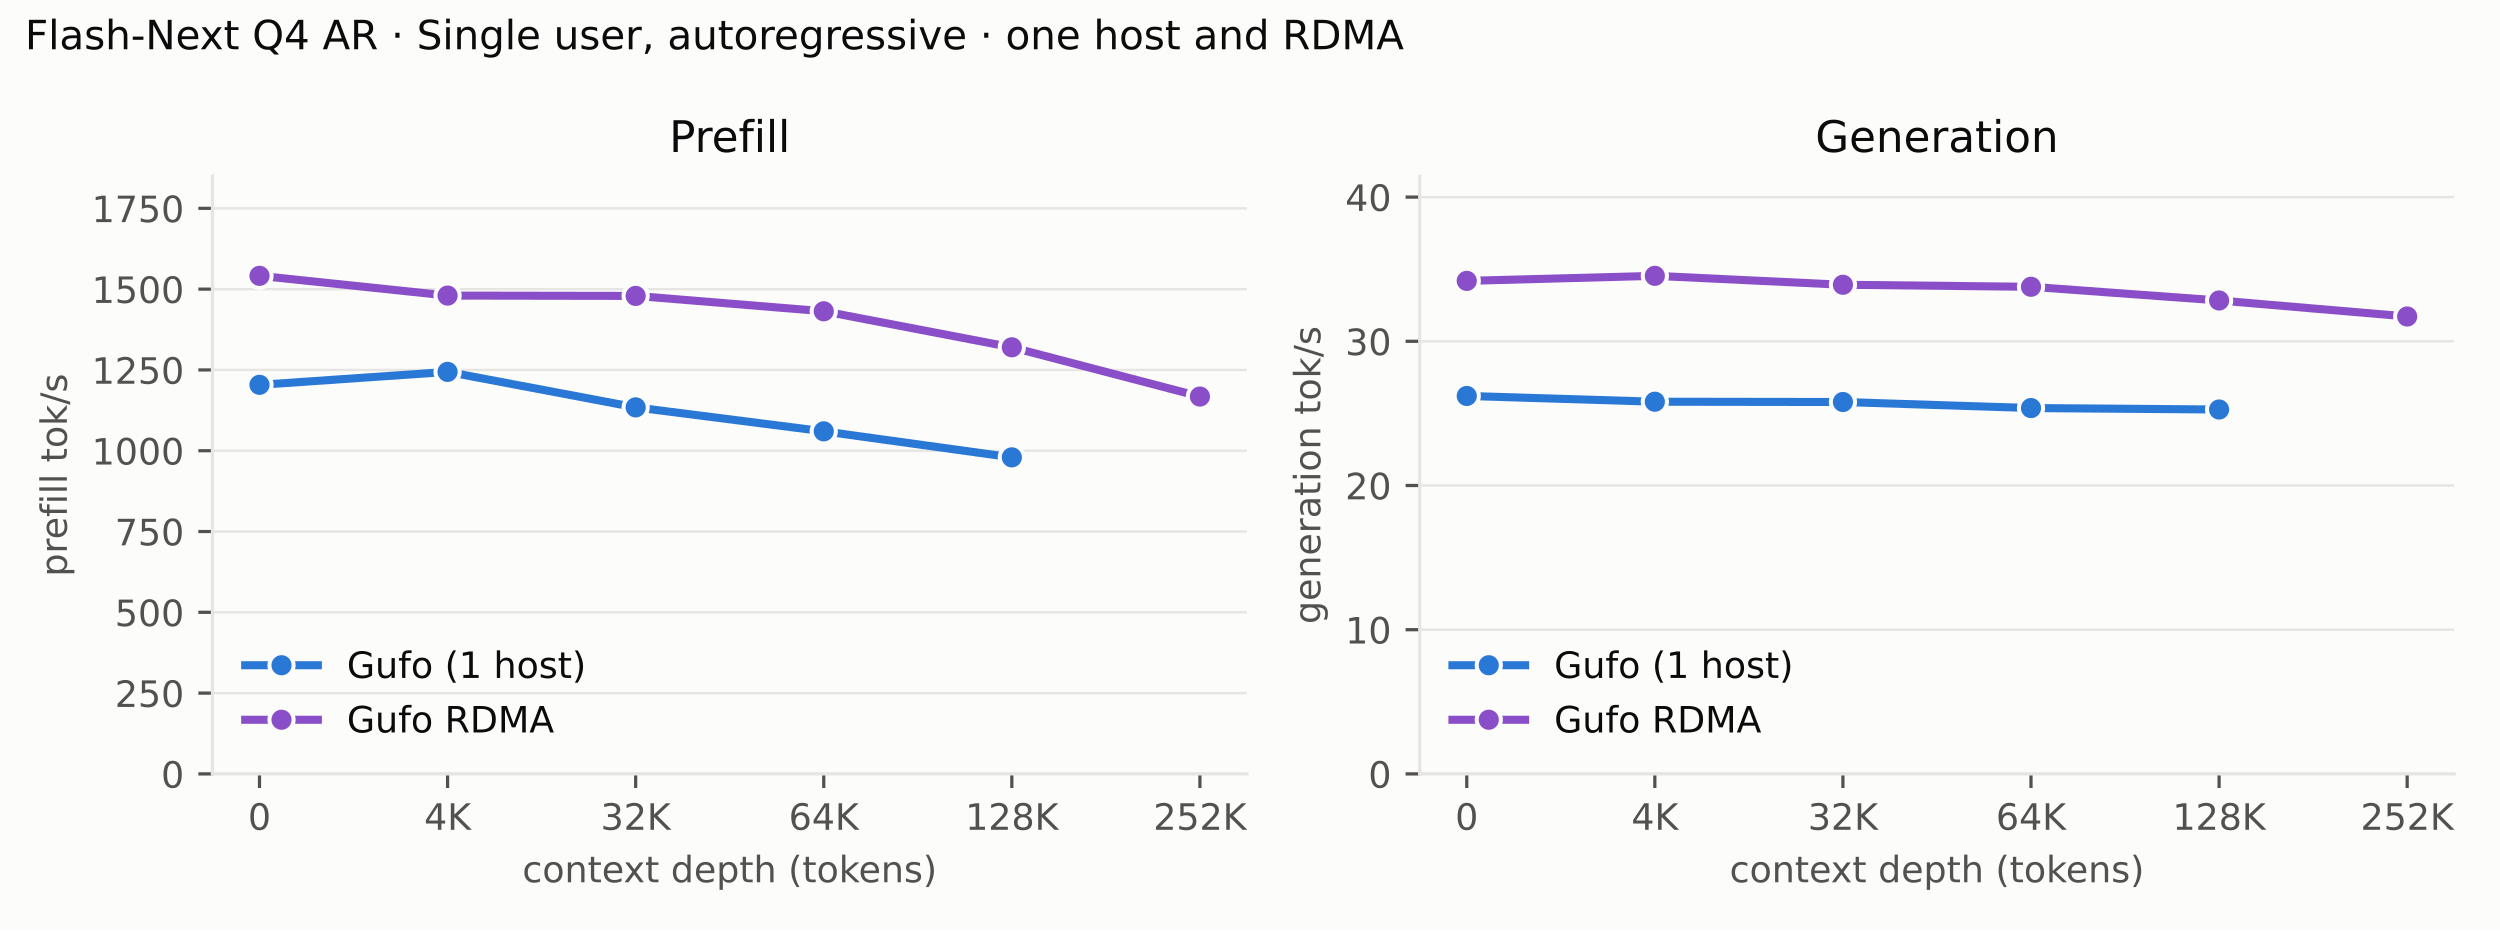
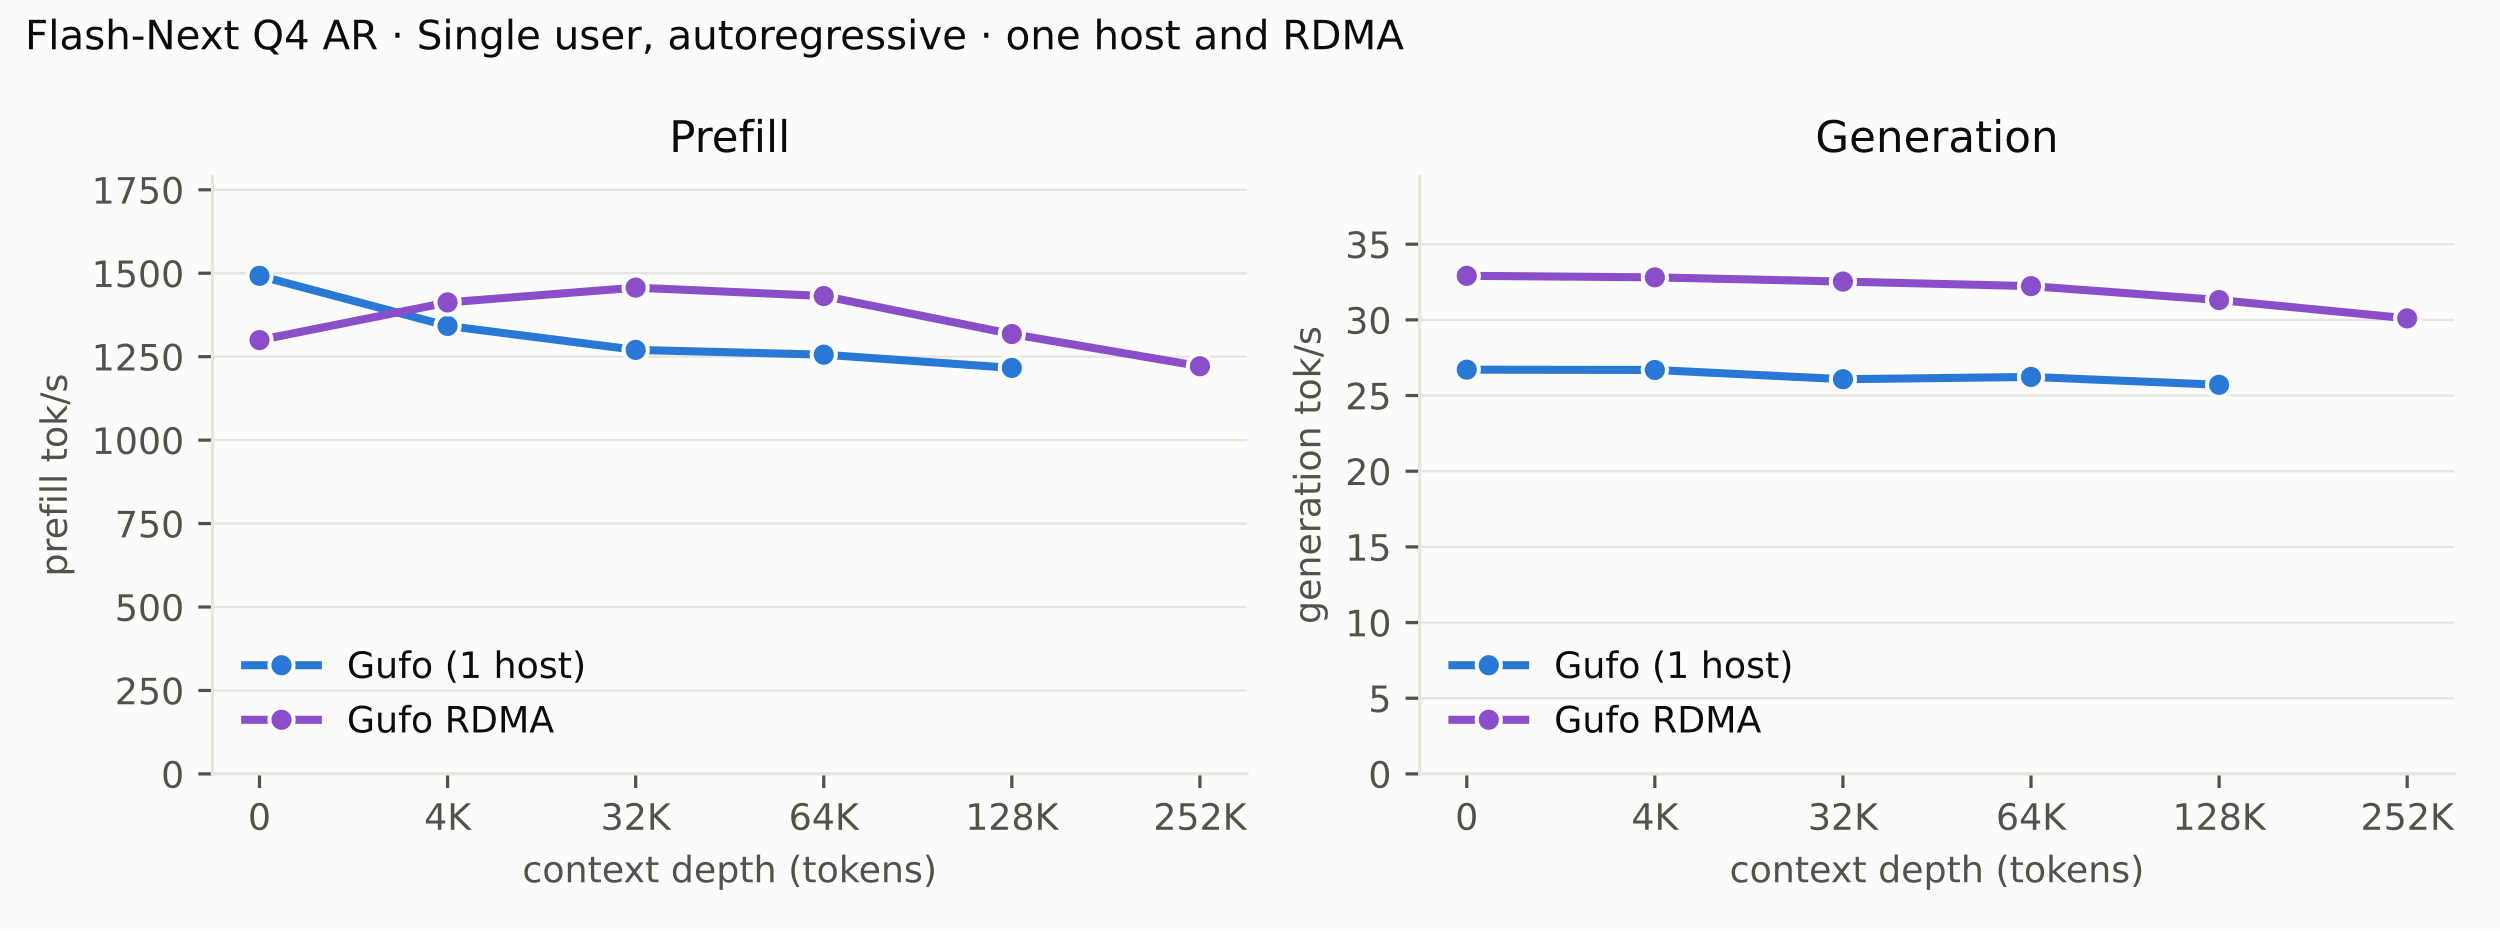
<svg xmlns="http://www.w3.org/2000/svg" xmlns:xlink="http://www.w3.org/1999/xlink" width="619.2pt" height="230.4pt" viewBox="0 0 619.2 230.4" version="1.1">
  <defs>
    <style type="text/css">*{stroke-linejoin: round; stroke-linecap: butt}</style>
  </defs>
  <g id="figure_1">
    <g id="patch_1">
      <path d="M 0 230.4 L 619.2 230.4 L 619.2 0 L 0 0 z " style="fill: #fcfcfb" />
    </g>
    <g id="axes_1">
      <g id="patch_2">
        <path d="M 52.626 191.679 L 308.841 191.679 L 308.841 43.647 L 52.626 43.647 z " style="fill: #fcfcfb" />
      </g>
      <g id="matplotlib.axis_1">
        <g id="xtick_1">
          <g id="line2d_1">
            <defs>
              <path id="m1ebf051f68" d="M 0 0 L 0 3.5 " style="stroke: #52514e; stroke-width: 0.8" />
            </defs>
            <g>
              <use xlink:href="#m1ebf051f68" x="64.272" y="191.679" style="fill: #52514e; stroke: #52514e; stroke-width: 0.8" />
            </g>
          </g>
          <g id="text_1">
            <text style="font-size: 9px; font-family: 'DejaVu Sans', 'Bitstream Vera Sans', 'Computer Modern Sans Serif', 'Lucida Grande', 'Verdana', 'Geneva', 'Lucid', 'Arial', 'Helvetica', 'Avant Garde', sans-serif; text-anchor: middle; fill: #52514e" x="64.272" y="205.517" transform="rotate(-0 64.27184 205.5172)">0</text>
          </g>
        </g>
        <g id="xtick_2">
          <g id="line2d_2">
            <g>
              <use xlink:href="#m1ebf051f68" x="110.856" y="191.679" style="fill: #52514e; stroke: #52514e; stroke-width: 0.8" />
            </g>
          </g>
          <g id="text_2">
            <text style="font-size: 9px; font-family: 'DejaVu Sans', 'Bitstream Vera Sans', 'Computer Modern Sans Serif', 'Lucida Grande', 'Verdana', 'Geneva', 'Lucid', 'Arial', 'Helvetica', 'Avant Garde', sans-serif; text-anchor: middle; fill: #52514e" x="110.856" y="205.517" transform="rotate(-0 110.8564 205.5172)">4K</text>
          </g>
        </g>
        <g id="xtick_3">
          <g id="line2d_3">
            <g>
              <use xlink:href="#m1ebf051f68" x="157.441" y="191.679" style="fill: #52514e; stroke: #52514e; stroke-width: 0.8" />
            </g>
          </g>
          <g id="text_3">
            <text style="font-size: 9px; font-family: 'DejaVu Sans', 'Bitstream Vera Sans', 'Computer Modern Sans Serif', 'Lucida Grande', 'Verdana', 'Geneva', 'Lucid', 'Arial', 'Helvetica', 'Avant Garde', sans-serif; text-anchor: middle; fill: #52514e" x="157.441" y="205.517" transform="rotate(-0 157.4409 205.5172)">32K</text>
          </g>
        </g>
        <g id="xtick_4">
          <g id="line2d_4">
            <g>
              <use xlink:href="#m1ebf051f68" x="204.025" y="191.679" style="fill: #52514e; stroke: #52514e; stroke-width: 0.8" />
            </g>
          </g>
          <g id="text_4">
            <text style="font-size: 9px; font-family: 'DejaVu Sans', 'Bitstream Vera Sans', 'Computer Modern Sans Serif', 'Lucida Grande', 'Verdana', 'Geneva', 'Lucid', 'Arial', 'Helvetica', 'Avant Garde', sans-serif; text-anchor: middle; fill: #52514e" x="204.025" y="205.517" transform="rotate(-0 204.0255 205.5172)">64K</text>
          </g>
        </g>
        <g id="xtick_5">
          <g id="line2d_5">
            <g>
              <use xlink:href="#m1ebf051f68" x="250.61" y="191.679" style="fill: #52514e; stroke: #52514e; stroke-width: 0.8" />
            </g>
          </g>
          <g id="text_5">
            <text style="font-size: 9px; font-family: 'DejaVu Sans', 'Bitstream Vera Sans', 'Computer Modern Sans Serif', 'Lucida Grande', 'Verdana', 'Geneva', 'Lucid', 'Arial', 'Helvetica', 'Avant Garde', sans-serif; text-anchor: middle; fill: #52514e" x="250.61" y="205.517" transform="rotate(-0 250.61 205.5172)">128K</text>
          </g>
        </g>
        <g id="xtick_6">
          <g id="line2d_6">
            <g>
              <use xlink:href="#m1ebf051f68" x="297.195" y="191.679" style="fill: #52514e; stroke: #52514e; stroke-width: 0.8" />
            </g>
          </g>
          <g id="text_6">
            <text style="font-size: 9px; font-family: 'DejaVu Sans', 'Bitstream Vera Sans', 'Computer Modern Sans Serif', 'Lucida Grande', 'Verdana', 'Geneva', 'Lucid', 'Arial', 'Helvetica', 'Avant Garde', sans-serif; text-anchor: middle; fill: #52514e" x="297.195" y="205.517" transform="rotate(-0 297.1946 205.5172)">252K</text>
          </g>
        </g>
        <g id="text_7">
          <text style="font-size: 9px; font-family: 'DejaVu Sans', 'Bitstream Vera Sans', 'Computer Modern Sans Serif', 'Lucida Grande', 'Verdana', 'Geneva', 'Lucid', 'Arial', 'Helvetica', 'Avant Garde', sans-serif; text-anchor: middle; fill: #52514e" x="180.733" y="218.518" transform="rotate(-0 180.7332 218.5179)">context depth (tokens)</text>
        </g>
      </g>
      <g id="matplotlib.axis_2">
        <g id="ytick_1">
          <g id="line2d_7">
            <path d="M 52.626 191.679 L 308.841 191.679 " clip-path="url(#p3c1e353303)" style="fill: none; stroke: #e6e5e1; stroke-width: 0.6; stroke-linecap: square" />
          </g>
          <g id="line2d_8">
            <defs>
              <path id="m680e5b1e24" d="M 0 0 L -3.5 0 " style="stroke: #52514e; stroke-width: 0.8" />
            </defs>
            <g>
              <use xlink:href="#m680e5b1e24" x="52.626" y="191.679" style="fill: #52514e; stroke: #52514e; stroke-width: 0.8" />
            </g>
          </g>
          <g id="text_8">
            <text style="font-size: 9px; font-family: 'DejaVu Sans', 'Bitstream Vera Sans', 'Computer Modern Sans Serif', 'Lucida Grande', 'Verdana', 'Geneva', 'Lucid', 'Arial', 'Helvetica', 'Avant Garde', sans-serif; text-anchor: end; fill: #52514e" x="45.626" y="195.098" transform="rotate(-0 45.6257 195.0982)">0</text>
          </g>
        </g>
        <g id="ytick_2">
          <g id="line2d_9">
-             <path d="M 52.626 171.668 L 308.841 171.668 " clip-path="url(#p3c1e353303)" style="fill: none; stroke: #e6e5e1; stroke-width: 0.6; stroke-linecap: square" />
+             <path d="M 52.626 171.012 L 308.841 171.012 " clip-path="url(#p3c1e353303)" style="fill: none; stroke: #e6e5e1; stroke-width: 0.6; stroke-linecap: square" />
          </g>
          <g id="line2d_10">
            <g>
-               <use xlink:href="#m680e5b1e24" x="52.626" y="171.668" style="fill: #52514e; stroke: #52514e; stroke-width: 0.8" />
+               <use xlink:href="#m680e5b1e24" x="52.626" y="171.012" style="fill: #52514e; stroke: #52514e; stroke-width: 0.8" />
            </g>
          </g>
          <g id="text_9">
-             <text style="font-size: 9px; font-family: 'DejaVu Sans', 'Bitstream Vera Sans', 'Computer Modern Sans Serif', 'Lucida Grande', 'Verdana', 'Geneva', 'Lucid', 'Arial', 'Helvetica', 'Avant Garde', sans-serif; text-anchor: end; fill: #52514e" x="45.626" y="175.087" transform="rotate(-0 45.6257 175.0873)">250</text>
+             <text style="font-size: 9px; font-family: 'DejaVu Sans', 'Bitstream Vera Sans', 'Computer Modern Sans Serif', 'Lucida Grande', 'Verdana', 'Geneva', 'Lucid', 'Arial', 'Helvetica', 'Avant Garde', sans-serif; text-anchor: end; fill: #52514e" x="45.626" y="174.431" transform="rotate(-0 45.6257 174.431)">250</text>
          </g>
        </g>
        <g id="ytick_3">
          <g id="line2d_11">
-             <path d="M 52.626 151.657 L 308.841 151.657 " clip-path="url(#p3c1e353303)" style="fill: none; stroke: #e6e5e1; stroke-width: 0.6; stroke-linecap: square" />
+             <path d="M 52.626 150.345 L 308.841 150.345 " clip-path="url(#p3c1e353303)" style="fill: none; stroke: #e6e5e1; stroke-width: 0.6; stroke-linecap: square" />
          </g>
          <g id="line2d_12">
            <g>
-               <use xlink:href="#m680e5b1e24" x="52.626" y="151.657" style="fill: #52514e; stroke: #52514e; stroke-width: 0.8" />
+               <use xlink:href="#m680e5b1e24" x="52.626" y="150.345" style="fill: #52514e; stroke: #52514e; stroke-width: 0.8" />
            </g>
          </g>
          <g id="text_10">
-             <text style="font-size: 9px; font-family: 'DejaVu Sans', 'Bitstream Vera Sans', 'Computer Modern Sans Serif', 'Lucida Grande', 'Verdana', 'Geneva', 'Lucid', 'Arial', 'Helvetica', 'Avant Garde', sans-serif; text-anchor: end; fill: #52514e" x="45.626" y="155.076" transform="rotate(-0 45.6257 155.0764)">500</text>
+             <text style="font-size: 9px; font-family: 'DejaVu Sans', 'Bitstream Vera Sans', 'Computer Modern Sans Serif', 'Lucida Grande', 'Verdana', 'Geneva', 'Lucid', 'Arial', 'Helvetica', 'Avant Garde', sans-serif; text-anchor: end; fill: #52514e" x="45.626" y="153.764" transform="rotate(-0 45.6257 153.7638)">500</text>
          </g>
        </g>
        <g id="ytick_4">
          <g id="line2d_13">
-             <path d="M 52.626 131.647 L 308.841 131.647 " clip-path="url(#p3c1e353303)" style="fill: none; stroke: #e6e5e1; stroke-width: 0.6; stroke-linecap: square" />
+             <path d="M 52.626 129.678 L 308.841 129.678 " clip-path="url(#p3c1e353303)" style="fill: none; stroke: #e6e5e1; stroke-width: 0.6; stroke-linecap: square" />
          </g>
          <g id="line2d_14">
            <g>
-               <use xlink:href="#m680e5b1e24" x="52.626" y="131.647" style="fill: #52514e; stroke: #52514e; stroke-width: 0.8" />
+               <use xlink:href="#m680e5b1e24" x="52.626" y="129.678" style="fill: #52514e; stroke: #52514e; stroke-width: 0.8" />
            </g>
          </g>
          <g id="text_11">
-             <text style="font-size: 9px; font-family: 'DejaVu Sans', 'Bitstream Vera Sans', 'Computer Modern Sans Serif', 'Lucida Grande', 'Verdana', 'Geneva', 'Lucid', 'Arial', 'Helvetica', 'Avant Garde', sans-serif; text-anchor: end; fill: #52514e" x="45.626" y="135.065" transform="rotate(-0 45.6257 135.0655)">750</text>
+             <text style="font-size: 9px; font-family: 'DejaVu Sans', 'Bitstream Vera Sans', 'Computer Modern Sans Serif', 'Lucida Grande', 'Verdana', 'Geneva', 'Lucid', 'Arial', 'Helvetica', 'Avant Garde', sans-serif; text-anchor: end; fill: #52514e" x="45.626" y="133.097" transform="rotate(-0 45.6257 133.0966)">750</text>
          </g>
        </g>
        <g id="ytick_5">
          <g id="line2d_15">
-             <path d="M 52.626 111.636 L 308.841 111.636 " clip-path="url(#p3c1e353303)" style="fill: none; stroke: #e6e5e1; stroke-width: 0.6; stroke-linecap: square" />
+             <path d="M 52.626 109.01 L 308.841 109.01 " clip-path="url(#p3c1e353303)" style="fill: none; stroke: #e6e5e1; stroke-width: 0.6; stroke-linecap: square" />
          </g>
          <g id="line2d_16">
            <g>
-               <use xlink:href="#m680e5b1e24" x="52.626" y="111.636" style="fill: #52514e; stroke: #52514e; stroke-width: 0.8" />
+               <use xlink:href="#m680e5b1e24" x="52.626" y="109.01" style="fill: #52514e; stroke: #52514e; stroke-width: 0.8" />
            </g>
          </g>
          <g id="text_12">
-             <text style="font-size: 9px; font-family: 'DejaVu Sans', 'Bitstream Vera Sans', 'Computer Modern Sans Serif', 'Lucida Grande', 'Verdana', 'Geneva', 'Lucid', 'Arial', 'Helvetica', 'Avant Garde', sans-serif; text-anchor: end; fill: #52514e" x="45.626" y="115.055" transform="rotate(-0 45.6257 115.0545)">1000</text>
+             <text style="font-size: 9px; font-family: 'DejaVu Sans', 'Bitstream Vera Sans', 'Computer Modern Sans Serif', 'Lucida Grande', 'Verdana', 'Geneva', 'Lucid', 'Arial', 'Helvetica', 'Avant Garde', sans-serif; text-anchor: end; fill: #52514e" x="45.626" y="112.429" transform="rotate(-0 45.6257 112.4294)">1000</text>
          </g>
        </g>
        <g id="ytick_6">
          <g id="line2d_17">
-             <path d="M 52.626 91.625 L 308.841 91.625 " clip-path="url(#p3c1e353303)" style="fill: none; stroke: #e6e5e1; stroke-width: 0.6; stroke-linecap: square" />
+             <path d="M 52.626 88.343 L 308.841 88.343 " clip-path="url(#p3c1e353303)" style="fill: none; stroke: #e6e5e1; stroke-width: 0.6; stroke-linecap: square" />
          </g>
          <g id="line2d_18">
            <g>
-               <use xlink:href="#m680e5b1e24" x="52.626" y="91.625" style="fill: #52514e; stroke: #52514e; stroke-width: 0.8" />
+               <use xlink:href="#m680e5b1e24" x="52.626" y="88.343" style="fill: #52514e; stroke: #52514e; stroke-width: 0.8" />
            </g>
          </g>
          <g id="text_13">
-             <text style="font-size: 9px; font-family: 'DejaVu Sans', 'Bitstream Vera Sans', 'Computer Modern Sans Serif', 'Lucida Grande', 'Verdana', 'Geneva', 'Lucid', 'Arial', 'Helvetica', 'Avant Garde', sans-serif; text-anchor: end; fill: #52514e" x="45.626" y="95.044" transform="rotate(-0 45.6257 95.0436)">1250</text>
+             <text style="font-size: 9px; font-family: 'DejaVu Sans', 'Bitstream Vera Sans', 'Computer Modern Sans Serif', 'Lucida Grande', 'Verdana', 'Geneva', 'Lucid', 'Arial', 'Helvetica', 'Avant Garde', sans-serif; text-anchor: end; fill: #52514e" x="45.626" y="91.762" transform="rotate(-0 45.6257 91.76213)">1250</text>
          </g>
        </g>
        <g id="ytick_7">
          <g id="line2d_19">
-             <path d="M 52.626 71.614 L 308.841 71.614 " clip-path="url(#p3c1e353303)" style="fill: none; stroke: #e6e5e1; stroke-width: 0.6; stroke-linecap: square" />
+             <path d="M 52.626 67.676 L 308.841 67.676 " clip-path="url(#p3c1e353303)" style="fill: none; stroke: #e6e5e1; stroke-width: 0.6; stroke-linecap: square" />
          </g>
          <g id="line2d_20">
            <g>
-               <use xlink:href="#m680e5b1e24" x="52.626" y="71.614" style="fill: #52514e; stroke: #52514e; stroke-width: 0.8" />
+               <use xlink:href="#m680e5b1e24" x="52.626" y="67.676" style="fill: #52514e; stroke: #52514e; stroke-width: 0.8" />
            </g>
          </g>
          <g id="text_14">
-             <text style="font-size: 9px; font-family: 'DejaVu Sans', 'Bitstream Vera Sans', 'Computer Modern Sans Serif', 'Lucida Grande', 'Verdana', 'Geneva', 'Lucid', 'Arial', 'Helvetica', 'Avant Garde', sans-serif; text-anchor: end; fill: #52514e" x="45.626" y="75.033" transform="rotate(-0 45.6257 75.03267)">1500</text>
+             <text style="font-size: 9px; font-family: 'DejaVu Sans', 'Bitstream Vera Sans', 'Computer Modern Sans Serif', 'Lucida Grande', 'Verdana', 'Geneva', 'Lucid', 'Arial', 'Helvetica', 'Avant Garde', sans-serif; text-anchor: end; fill: #52514e" x="45.626" y="71.095" transform="rotate(-0 45.6257 71.09491)">1500</text>
          </g>
        </g>
        <g id="ytick_8">
          <g id="line2d_21">
-             <path d="M 52.626 51.603 L 308.841 51.603 " clip-path="url(#p3c1e353303)" style="fill: none; stroke: #e6e5e1; stroke-width: 0.6; stroke-linecap: square" />
+             <path d="M 52.626 47.009 L 308.841 47.009 " clip-path="url(#p3c1e353303)" style="fill: none; stroke: #e6e5e1; stroke-width: 0.6; stroke-linecap: square" />
          </g>
          <g id="line2d_22">
            <g>
-               <use xlink:href="#m680e5b1e24" x="52.626" y="51.603" style="fill: #52514e; stroke: #52514e; stroke-width: 0.8" />
+               <use xlink:href="#m680e5b1e24" x="52.626" y="47.009" style="fill: #52514e; stroke: #52514e; stroke-width: 0.8" />
            </g>
          </g>
          <g id="text_15">
-             <text style="font-size: 9px; font-family: 'DejaVu Sans', 'Bitstream Vera Sans', 'Computer Modern Sans Serif', 'Lucida Grande', 'Verdana', 'Geneva', 'Lucid', 'Arial', 'Helvetica', 'Avant Garde', sans-serif; text-anchor: end; fill: #52514e" x="45.626" y="55.022" transform="rotate(-0 45.6257 55.02174)">1750</text>
+             <text style="font-size: 9px; font-family: 'DejaVu Sans', 'Bitstream Vera Sans', 'Computer Modern Sans Serif', 'Lucida Grande', 'Verdana', 'Geneva', 'Lucid', 'Arial', 'Helvetica', 'Avant Garde', sans-serif; text-anchor: end; fill: #52514e" x="45.626" y="50.428" transform="rotate(-0 45.6257 50.42769)">1750</text>
          </g>
        </g>
        <g id="text_16">
          <text style="font-size: 9px; font-family: 'DejaVu Sans', 'Bitstream Vera Sans', 'Computer Modern Sans Serif', 'Lucida Grande', 'Verdana', 'Geneva', 'Lucid', 'Arial', 'Helvetica', 'Avant Garde', sans-serif; text-anchor: middle; fill: #52514e" x="16.559" y="117.663" transform="rotate(-90 16.55859 117.6632)">prefill tok/s</text>
        </g>
      </g>
      <g id="line2d_23">
-         <path d="M 64.272 95.311 L 110.856 92.108 L 157.441 100.899 L 204.025 106.833 L 250.61 113.279 " clip-path="url(#p3c1e353303)" style="fill: none; stroke: #2a78d6; stroke-width: 2; stroke-linecap: square" />
+         <path d="M 64.272 68.319 L 110.856 80.73 L 157.441 86.666 L 204.025 87.85 L 250.61 91.128 " clip-path="url(#p3c1e353303)" style="fill: none; stroke: #2a78d6; stroke-width: 2; stroke-linecap: square" />
        <defs>
          <path id="m91930ba968" d="M 0 3 C 0.796 3 1.559 2.684 2.121 2.121 C 2.684 1.559 3 0.796 3 0 C 3 -0.796 2.684 -1.559 2.121 -2.121 C 1.559 -2.684 0.796 -3 0 -3 C -0.796 -3 -1.559 -2.684 -2.121 -2.121 C -2.684 -1.559 -3 -0.796 -3 0 C -3 0.796 -2.684 1.559 -2.121 2.121 C -1.559 2.684 -0.796 3 0 3 z " style="stroke: #fcfcfb" />
        </defs>
        <g clip-path="url(#p3c1e353303)">
-           <use xlink:href="#m91930ba968" x="64.272" y="95.311" style="fill: #2a78d6; stroke: #fcfcfb" />
-           <use xlink:href="#m91930ba968" x="110.856" y="92.108" style="fill: #2a78d6; stroke: #fcfcfb" />
-           <use xlink:href="#m91930ba968" x="157.441" y="100.899" style="fill: #2a78d6; stroke: #fcfcfb" />
-           <use xlink:href="#m91930ba968" x="204.025" y="106.833" style="fill: #2a78d6; stroke: #fcfcfb" />
-           <use xlink:href="#m91930ba968" x="250.61" y="113.279" style="fill: #2a78d6; stroke: #fcfcfb" />
+           <use xlink:href="#m91930ba968" x="64.272" y="68.319" style="fill: #2a78d6; stroke: #fcfcfb" />
+           <use xlink:href="#m91930ba968" x="110.856" y="80.73" style="fill: #2a78d6; stroke: #fcfcfb" />
+           <use xlink:href="#m91930ba968" x="157.441" y="86.666" style="fill: #2a78d6; stroke: #fcfcfb" />
+           <use xlink:href="#m91930ba968" x="204.025" y="87.85" style="fill: #2a78d6; stroke: #fcfcfb" />
+           <use xlink:href="#m91930ba968" x="250.61" y="91.128" style="fill: #2a78d6; stroke: #fcfcfb" />
        </g>
      </g>
      <g id="line2d_24">
-         <path d="M 64.272 68.319 L 110.856 73.21 L 157.441 73.29 L 204.025 77.097 L 250.61 86.019 L 297.195 98.218 " clip-path="url(#p3c1e353303)" style="fill: none; stroke: #8a4fc8; stroke-width: 2; stroke-linecap: square" />
+         <path d="M 64.272 84.232 L 110.856 74.899 L 157.441 71.24 L 204.025 73.321 L 250.61 82.736 L 297.195 90.713 " clip-path="url(#p3c1e353303)" style="fill: none; stroke: #8a4fc8; stroke-width: 2; stroke-linecap: square" />
        <defs>
          <path id="m92508c45fb" d="M 0 3 C 0.796 3 1.559 2.684 2.121 2.121 C 2.684 1.559 3 0.796 3 0 C 3 -0.796 2.684 -1.559 2.121 -2.121 C 1.559 -2.684 0.796 -3 0 -3 C -0.796 -3 -1.559 -2.684 -2.121 -2.121 C -2.684 -1.559 -3 -0.796 -3 0 C -3 0.796 -2.684 1.559 -2.121 2.121 C -1.559 2.684 -0.796 3 0 3 z " style="stroke: #fcfcfb" />
        </defs>
        <g clip-path="url(#p3c1e353303)">
-           <use xlink:href="#m92508c45fb" x="64.272" y="68.319" style="fill: #8a4fc8; stroke: #fcfcfb" />
-           <use xlink:href="#m92508c45fb" x="110.856" y="73.21" style="fill: #8a4fc8; stroke: #fcfcfb" />
-           <use xlink:href="#m92508c45fb" x="157.441" y="73.29" style="fill: #8a4fc8; stroke: #fcfcfb" />
-           <use xlink:href="#m92508c45fb" x="204.025" y="77.097" style="fill: #8a4fc8; stroke: #fcfcfb" />
-           <use xlink:href="#m92508c45fb" x="250.61" y="86.019" style="fill: #8a4fc8; stroke: #fcfcfb" />
-           <use xlink:href="#m92508c45fb" x="297.195" y="98.218" style="fill: #8a4fc8; stroke: #fcfcfb" />
+           <use xlink:href="#m92508c45fb" x="64.272" y="84.232" style="fill: #8a4fc8; stroke: #fcfcfb" />
+           <use xlink:href="#m92508c45fb" x="110.856" y="74.899" style="fill: #8a4fc8; stroke: #fcfcfb" />
+           <use xlink:href="#m92508c45fb" x="157.441" y="71.24" style="fill: #8a4fc8; stroke: #fcfcfb" />
+           <use xlink:href="#m92508c45fb" x="204.025" y="73.321" style="fill: #8a4fc8; stroke: #fcfcfb" />
+           <use xlink:href="#m92508c45fb" x="250.61" y="82.736" style="fill: #8a4fc8; stroke: #fcfcfb" />
+           <use xlink:href="#m92508c45fb" x="297.195" y="90.713" style="fill: #8a4fc8; stroke: #fcfcfb" />
        </g>
      </g>
      <g id="patch_3">
        <path d="M 52.626 191.679 L 52.626 43.647 " style="fill: none; stroke: #e6e5e1; stroke-width: 0.8; stroke-linejoin: miter; stroke-linecap: square" />
      </g>
      <g id="patch_4">
        <path d="M 52.626 191.679 L 308.841 191.679 " style="fill: none; stroke: #e6e5e1; stroke-width: 0.8; stroke-linejoin: miter; stroke-linecap: square" />
      </g>
      <g id="text_17">
        <text style="font-size: 10.8px; font-family: 'DejaVu Sans', 'Bitstream Vera Sans', 'Computer Modern Sans Serif', 'Lucida Grande', 'Verdana', 'Geneva', 'Lucid', 'Arial', 'Helvetica', 'Avant Garde', sans-serif; text-anchor: middle; fill: #0b0b0b" x="180.733" y="37.647" transform="rotate(-0 180.7332 37.64709)">Prefill</text>
      </g>
      <g id="legend_1">
        <g id="line2d_25">
          <path d="M 60.726 164.766 L 69.726 164.766 L 78.726 164.766 " style="fill: none; stroke: #2a78d6; stroke-width: 2; stroke-linecap: square" />
          <g>
            <use xlink:href="#m91930ba968" x="69.726" y="164.766" style="fill: #2a78d6; stroke: #fcfcfb" />
          </g>
        </g>
        <g id="text_18">
          <text style="font-size: 9px; font-family: 'DejaVu Sans', 'Bitstream Vera Sans', 'Computer Modern Sans Serif', 'Lucida Grande', 'Verdana', 'Geneva', 'Lucid', 'Arial', 'Helvetica', 'Avant Garde', sans-serif; text-anchor: start; fill: #0b0b0b" x="85.926" y="167.916" transform="rotate(-0 85.9257 167.9165)">Gufo (1 host)</text>
        </g>
        <g id="line2d_26">
          <path d="M 60.726 178.267 L 69.726 178.267 L 78.726 178.267 " style="fill: none; stroke: #8a4fc8; stroke-width: 2; stroke-linecap: square" />
          <g>
            <use xlink:href="#m92508c45fb" x="69.726" y="178.267" style="fill: #8a4fc8; stroke: #fcfcfb" />
          </g>
        </g>
        <g id="text_19">
          <text style="font-size: 9px; font-family: 'DejaVu Sans', 'Bitstream Vera Sans', 'Computer Modern Sans Serif', 'Lucida Grande', 'Verdana', 'Geneva', 'Lucid', 'Arial', 'Helvetica', 'Avant Garde', sans-serif; text-anchor: start; fill: #0b0b0b" x="85.926" y="181.417" transform="rotate(-0 85.9257 181.4172)">Gufo RDMA</text>
        </g>
      </g>
    </g>
    <g id="axes_2">
      <g id="patch_5">
        <path d="M 351.639 191.679 L 607.854 191.679 L 607.854 43.647 L 351.639 43.647 z " style="fill: #fcfcfb" />
      </g>
      <g id="matplotlib.axis_3">
        <g id="xtick_7">
          <g id="line2d_27">
            <g>
              <use xlink:href="#m1ebf051f68" x="363.286" y="191.679" style="fill: #52514e; stroke: #52514e; stroke-width: 0.8" />
            </g>
          </g>
          <g id="text_20">
            <text style="font-size: 9px; font-family: 'DejaVu Sans', 'Bitstream Vera Sans', 'Computer Modern Sans Serif', 'Lucida Grande', 'Verdana', 'Geneva', 'Lucid', 'Arial', 'Helvetica', 'Avant Garde', sans-serif; text-anchor: middle; fill: #52514e" x="363.286" y="205.517" transform="rotate(-0 363.2856 205.5172)">0</text>
          </g>
        </g>
        <g id="xtick_8">
          <g id="line2d_28">
            <g>
              <use xlink:href="#m1ebf051f68" x="409.87" y="191.679" style="fill: #52514e; stroke: #52514e; stroke-width: 0.8" />
            </g>
          </g>
          <g id="text_21">
            <text style="font-size: 9px; font-family: 'DejaVu Sans', 'Bitstream Vera Sans', 'Computer Modern Sans Serif', 'Lucida Grande', 'Verdana', 'Geneva', 'Lucid', 'Arial', 'Helvetica', 'Avant Garde', sans-serif; text-anchor: middle; fill: #52514e" x="409.87" y="205.517" transform="rotate(-0 409.8701 205.5172)">4K</text>
          </g>
        </g>
        <g id="xtick_9">
          <g id="line2d_29">
            <g>
              <use xlink:href="#m1ebf051f68" x="456.455" y="191.679" style="fill: #52514e; stroke: #52514e; stroke-width: 0.8" />
            </g>
          </g>
          <g id="text_22">
            <text style="font-size: 9px; font-family: 'DejaVu Sans', 'Bitstream Vera Sans', 'Computer Modern Sans Serif', 'Lucida Grande', 'Verdana', 'Geneva', 'Lucid', 'Arial', 'Helvetica', 'Avant Garde', sans-serif; text-anchor: middle; fill: #52514e" x="456.455" y="205.517" transform="rotate(-0 456.4547 205.5172)">32K</text>
          </g>
        </g>
        <g id="xtick_10">
          <g id="line2d_30">
            <g>
              <use xlink:href="#m1ebf051f68" x="503.039" y="191.679" style="fill: #52514e; stroke: #52514e; stroke-width: 0.8" />
            </g>
          </g>
          <g id="text_23">
            <text style="font-size: 9px; font-family: 'DejaVu Sans', 'Bitstream Vera Sans', 'Computer Modern Sans Serif', 'Lucida Grande', 'Verdana', 'Geneva', 'Lucid', 'Arial', 'Helvetica', 'Avant Garde', sans-serif; text-anchor: middle; fill: #52514e" x="503.039" y="205.517" transform="rotate(-0 503.0392 205.5172)">64K</text>
          </g>
        </g>
        <g id="xtick_11">
          <g id="line2d_31">
            <g>
              <use xlink:href="#m1ebf051f68" x="549.624" y="191.679" style="fill: #52514e; stroke: #52514e; stroke-width: 0.8" />
            </g>
          </g>
          <g id="text_24">
            <text style="font-size: 9px; font-family: 'DejaVu Sans', 'Bitstream Vera Sans', 'Computer Modern Sans Serif', 'Lucida Grande', 'Verdana', 'Geneva', 'Lucid', 'Arial', 'Helvetica', 'Avant Garde', sans-serif; text-anchor: middle; fill: #52514e" x="549.624" y="205.517" transform="rotate(-0 549.6238 205.5172)">128K</text>
          </g>
        </g>
        <g id="xtick_12">
          <g id="line2d_32">
            <g>
              <use xlink:href="#m1ebf051f68" x="596.208" y="191.679" style="fill: #52514e; stroke: #52514e; stroke-width: 0.8" />
            </g>
          </g>
          <g id="text_25">
            <text style="font-size: 9px; font-family: 'DejaVu Sans', 'Bitstream Vera Sans', 'Computer Modern Sans Serif', 'Lucida Grande', 'Verdana', 'Geneva', 'Lucid', 'Arial', 'Helvetica', 'Avant Garde', sans-serif; text-anchor: middle; fill: #52514e" x="596.208" y="205.517" transform="rotate(-0 596.2083 205.5172)">252K</text>
          </g>
        </g>
        <g id="text_26">
          <text style="font-size: 9px; font-family: 'DejaVu Sans', 'Bitstream Vera Sans', 'Computer Modern Sans Serif', 'Lucida Grande', 'Verdana', 'Geneva', 'Lucid', 'Arial', 'Helvetica', 'Avant Garde', sans-serif; text-anchor: middle; fill: #52514e" x="479.747" y="218.518" transform="rotate(-0 479.747 218.5179)">context depth (tokens)</text>
        </g>
      </g>
      <g id="matplotlib.axis_4">
        <g id="ytick_9">
          <g id="line2d_33">
            <path d="M 351.639 191.679 L 607.854 191.679 " clip-path="url(#pba40e14ef2)" style="fill: none; stroke: #e6e5e1; stroke-width: 0.6; stroke-linecap: square" />
          </g>
          <g id="line2d_34">
            <g>
              <use xlink:href="#m680e5b1e24" x="351.639" y="191.679" style="fill: #52514e; stroke: #52514e; stroke-width: 0.8" />
            </g>
          </g>
          <g id="text_27">
            <text style="font-size: 9px; font-family: 'DejaVu Sans', 'Bitstream Vera Sans', 'Computer Modern Sans Serif', 'Lucida Grande', 'Verdana', 'Geneva', 'Lucid', 'Arial', 'Helvetica', 'Avant Garde', sans-serif; text-anchor: end; fill: #52514e" x="344.639" y="195.098" transform="rotate(-0 344.6395 195.0982)">0</text>
          </g>
        </g>
        <g id="ytick_10">
          <g id="line2d_35">
-             <path d="M 351.639 155.964 L 607.854 155.964 " clip-path="url(#pba40e14ef2)" style="fill: none; stroke: #e6e5e1; stroke-width: 0.6; stroke-linecap: square" />
+             <path d="M 351.639 172.937 L 607.854 172.937 " clip-path="url(#pba40e14ef2)" style="fill: none; stroke: #e6e5e1; stroke-width: 0.6; stroke-linecap: square" />
          </g>
          <g id="line2d_36">
            <g>
-               <use xlink:href="#m680e5b1e24" x="351.639" y="155.964" style="fill: #52514e; stroke: #52514e; stroke-width: 0.8" />
+               <use xlink:href="#m680e5b1e24" x="351.639" y="172.937" style="fill: #52514e; stroke: #52514e; stroke-width: 0.8" />
            </g>
          </g>
          <g id="text_28">
-             <text style="font-size: 9px; font-family: 'DejaVu Sans', 'Bitstream Vera Sans', 'Computer Modern Sans Serif', 'Lucida Grande', 'Verdana', 'Geneva', 'Lucid', 'Arial', 'Helvetica', 'Avant Garde', sans-serif; text-anchor: end; fill: #52514e" x="344.639" y="159.383" transform="rotate(-0 344.6395 159.3831)">10</text>
+             <text style="font-size: 9px; font-family: 'DejaVu Sans', 'Bitstream Vera Sans', 'Computer Modern Sans Serif', 'Lucida Grande', 'Verdana', 'Geneva', 'Lucid', 'Arial', 'Helvetica', 'Avant Garde', sans-serif; text-anchor: end; fill: #52514e" x="344.639" y="176.356" transform="rotate(-0 344.6395 176.3562)">5</text>
          </g>
        </g>
        <g id="ytick_11">
          <g id="line2d_37">
-             <path d="M 351.639 120.249 L 607.854 120.249 " clip-path="url(#pba40e14ef2)" style="fill: none; stroke: #e6e5e1; stroke-width: 0.6; stroke-linecap: square" />
+             <path d="M 351.639 154.195 L 607.854 154.195 " clip-path="url(#pba40e14ef2)" style="fill: none; stroke: #e6e5e1; stroke-width: 0.6; stroke-linecap: square" />
          </g>
          <g id="line2d_38">
            <g>
-               <use xlink:href="#m680e5b1e24" x="351.639" y="120.249" style="fill: #52514e; stroke: #52514e; stroke-width: 0.8" />
+               <use xlink:href="#m680e5b1e24" x="351.639" y="154.195" style="fill: #52514e; stroke: #52514e; stroke-width: 0.8" />
            </g>
          </g>
          <g id="text_29">
-             <text style="font-size: 9px; font-family: 'DejaVu Sans', 'Bitstream Vera Sans', 'Computer Modern Sans Serif', 'Lucida Grande', 'Verdana', 'Geneva', 'Lucid', 'Arial', 'Helvetica', 'Avant Garde', sans-serif; text-anchor: end; fill: #52514e" x="344.639" y="123.668" transform="rotate(-0 344.6395 123.6679)">20</text>
+             <text style="font-size: 9px; font-family: 'DejaVu Sans', 'Bitstream Vera Sans', 'Computer Modern Sans Serif', 'Lucida Grande', 'Verdana', 'Geneva', 'Lucid', 'Arial', 'Helvetica', 'Avant Garde', sans-serif; text-anchor: end; fill: #52514e" x="344.639" y="157.614" transform="rotate(-0 344.6395 157.6141)">10</text>
          </g>
        </g>
        <g id="ytick_12">
          <g id="line2d_39">
-             <path d="M 351.639 84.534 L 607.854 84.534 " clip-path="url(#pba40e14ef2)" style="fill: none; stroke: #e6e5e1; stroke-width: 0.6; stroke-linecap: square" />
+             <path d="M 351.639 135.453 L 607.854 135.453 " clip-path="url(#pba40e14ef2)" style="fill: none; stroke: #e6e5e1; stroke-width: 0.6; stroke-linecap: square" />
          </g>
          <g id="line2d_40">
            <g>
-               <use xlink:href="#m680e5b1e24" x="351.639" y="84.534" style="fill: #52514e; stroke: #52514e; stroke-width: 0.8" />
+               <use xlink:href="#m680e5b1e24" x="351.639" y="135.453" style="fill: #52514e; stroke: #52514e; stroke-width: 0.8" />
            </g>
          </g>
          <g id="text_30">
-             <text style="font-size: 9px; font-family: 'DejaVu Sans', 'Bitstream Vera Sans', 'Computer Modern Sans Serif', 'Lucida Grande', 'Verdana', 'Geneva', 'Lucid', 'Arial', 'Helvetica', 'Avant Garde', sans-serif; text-anchor: end; fill: #52514e" x="344.639" y="87.953" transform="rotate(-0 344.6395 87.95276)">30</text>
+             <text style="font-size: 9px; font-family: 'DejaVu Sans', 'Bitstream Vera Sans', 'Computer Modern Sans Serif', 'Lucida Grande', 'Verdana', 'Geneva', 'Lucid', 'Arial', 'Helvetica', 'Avant Garde', sans-serif; text-anchor: end; fill: #52514e" x="344.639" y="138.872" transform="rotate(-0 344.6395 138.8721)">15</text>
          </g>
        </g>
        <g id="ytick_13">
          <g id="line2d_41">
-             <path d="M 351.639 48.819 L 607.854 48.819 " clip-path="url(#pba40e14ef2)" style="fill: none; stroke: #e6e5e1; stroke-width: 0.6; stroke-linecap: square" />
+             <path d="M 351.639 116.711 L 607.854 116.711 " clip-path="url(#pba40e14ef2)" style="fill: none; stroke: #e6e5e1; stroke-width: 0.6; stroke-linecap: square" />
          </g>
          <g id="line2d_42">
            <g>
-               <use xlink:href="#m680e5b1e24" x="351.639" y="48.819" style="fill: #52514e; stroke: #52514e; stroke-width: 0.8" />
+               <use xlink:href="#m680e5b1e24" x="351.639" y="116.711" style="fill: #52514e; stroke: #52514e; stroke-width: 0.8" />
            </g>
          </g>
          <g id="text_31">
-             <text style="font-size: 9px; font-family: 'DejaVu Sans', 'Bitstream Vera Sans', 'Computer Modern Sans Serif', 'Lucida Grande', 'Verdana', 'Geneva', 'Lucid', 'Arial', 'Helvetica', 'Avant Garde', sans-serif; text-anchor: end; fill: #52514e" x="344.639" y="52.238" transform="rotate(-0 344.6395 52.23759)">40</text>
-           </g>
-         </g>
-         <g id="text_32">
+             <text style="font-size: 9px; font-family: 'DejaVu Sans', 'Bitstream Vera Sans', 'Computer Modern Sans Serif', 'Lucida Grande', 'Verdana', 'Geneva', 'Lucid', 'Arial', 'Helvetica', 'Avant Garde', sans-serif; text-anchor: end; fill: #52514e" x="344.639" y="120.13" transform="rotate(-0 344.6395 120.13)">20</text>
+           </g>
+         </g>
+         <g id="ytick_14">
+           <g id="line2d_43">
+             <path d="M 351.639 97.969 L 607.854 97.969 " clip-path="url(#pba40e14ef2)" style="fill: none; stroke: #e6e5e1; stroke-width: 0.6; stroke-linecap: square" />
+           </g>
+           <g id="line2d_44">
+             <g>
+               <use xlink:href="#m680e5b1e24" x="351.639" y="97.969" style="fill: #52514e; stroke: #52514e; stroke-width: 0.8" />
+             </g>
+           </g>
+           <g id="text_32">
+             <text style="font-size: 9px; font-family: 'DejaVu Sans', 'Bitstream Vera Sans', 'Computer Modern Sans Serif', 'Lucida Grande', 'Verdana', 'Geneva', 'Lucid', 'Arial', 'Helvetica', 'Avant Garde', sans-serif; text-anchor: end; fill: #52514e" x="344.639" y="101.388" transform="rotate(-0 344.6395 101.388)">25</text>
+           </g>
+         </g>
+         <g id="ytick_15">
+           <g id="line2d_45">
+             <path d="M 351.639 79.227 L 607.854 79.227 " clip-path="url(#pba40e14ef2)" style="fill: none; stroke: #e6e5e1; stroke-width: 0.6; stroke-linecap: square" />
+           </g>
+           <g id="line2d_46">
+             <g>
+               <use xlink:href="#m680e5b1e24" x="351.639" y="79.227" style="fill: #52514e; stroke: #52514e; stroke-width: 0.8" />
+             </g>
+           </g>
+           <g id="text_33">
+             <text style="font-size: 9px; font-family: 'DejaVu Sans', 'Bitstream Vera Sans', 'Computer Modern Sans Serif', 'Lucida Grande', 'Verdana', 'Geneva', 'Lucid', 'Arial', 'Helvetica', 'Avant Garde', sans-serif; text-anchor: end; fill: #52514e" x="344.639" y="82.646" transform="rotate(-0 344.6395 82.64595)">30</text>
+           </g>
+         </g>
+         <g id="ytick_16">
+           <g id="line2d_47">
+             <path d="M 351.639 60.485 L 607.854 60.485 " clip-path="url(#pba40e14ef2)" style="fill: none; stroke: #e6e5e1; stroke-width: 0.6; stroke-linecap: square" />
+           </g>
+           <g id="line2d_48">
+             <g>
+               <use xlink:href="#m680e5b1e24" x="351.639" y="60.485" style="fill: #52514e; stroke: #52514e; stroke-width: 0.8" />
+             </g>
+           </g>
+           <g id="text_34">
+             <text style="font-size: 9px; font-family: 'DejaVu Sans', 'Bitstream Vera Sans', 'Computer Modern Sans Serif', 'Lucida Grande', 'Verdana', 'Geneva', 'Lucid', 'Arial', 'Helvetica', 'Avant Garde', sans-serif; text-anchor: end; fill: #52514e" x="344.639" y="63.904" transform="rotate(-0 344.6395 63.9039)">35</text>
+           </g>
+         </g>
+         <g id="text_35">
          <text style="font-size: 9px; font-family: 'DejaVu Sans', 'Bitstream Vera Sans', 'Computer Modern Sans Serif', 'Lucida Grande', 'Verdana', 'Geneva', 'Lucid', 'Arial', 'Helvetica', 'Avant Garde', sans-serif; text-anchor: middle; fill: #52514e" x="327.025" y="117.663" transform="rotate(-90 327.0248 117.6632)">generation tok/s</text>
        </g>
      </g>
-       <g id="line2d_43">
-         <path d="M 363.286 98.07 L 409.87 99.498 L 456.455 99.57 L 503.039 101.07 L 549.624 101.427 " clip-path="url(#pba40e14ef2)" style="fill: none; stroke: #2a78d6; stroke-width: 2; stroke-linecap: square" />
+       <g id="line2d_49">
+         <path d="M 363.286 91.559 L 409.87 91.634 L 456.455 93.921 L 503.039 93.359 L 549.624 95.308 " clip-path="url(#pba40e14ef2)" style="fill: none; stroke: #2a78d6; stroke-width: 2; stroke-linecap: square" />
        <g clip-path="url(#pba40e14ef2)">
-           <use xlink:href="#m91930ba968" x="363.286" y="98.07" style="fill: #2a78d6; stroke: #fcfcfb" />
-           <use xlink:href="#m91930ba968" x="409.87" y="99.498" style="fill: #2a78d6; stroke: #fcfcfb" />
-           <use xlink:href="#m91930ba968" x="456.455" y="99.57" style="fill: #2a78d6; stroke: #fcfcfb" />
-           <use xlink:href="#m91930ba968" x="503.039" y="101.07" style="fill: #2a78d6; stroke: #fcfcfb" />
-           <use xlink:href="#m91930ba968" x="549.624" y="101.427" style="fill: #2a78d6; stroke: #fcfcfb" />
-         </g>
-       </g>
-       <g id="line2d_44">
-         <path d="M 363.286 69.569 L 409.87 68.319 L 456.455 70.533 L 503.039 71.033 L 549.624 74.426 L 596.208 78.391 " clip-path="url(#pba40e14ef2)" style="fill: none; stroke: #8a4fc8; stroke-width: 2; stroke-linecap: square" />
+           <use xlink:href="#m91930ba968" x="363.286" y="91.559" style="fill: #2a78d6; stroke: #fcfcfb" />
+           <use xlink:href="#m91930ba968" x="409.87" y="91.634" style="fill: #2a78d6; stroke: #fcfcfb" />
+           <use xlink:href="#m91930ba968" x="456.455" y="93.921" style="fill: #2a78d6; stroke: #fcfcfb" />
+           <use xlink:href="#m91930ba968" x="503.039" y="93.359" style="fill: #2a78d6; stroke: #fcfcfb" />
+           <use xlink:href="#m91930ba968" x="549.624" y="95.308" style="fill: #2a78d6; stroke: #fcfcfb" />
+         </g>
+       </g>
+       <g id="line2d_50">
+         <path d="M 363.286 68.319 L 409.87 68.694 L 456.455 69.744 L 503.039 70.868 L 549.624 74.317 L 596.208 78.852 " clip-path="url(#pba40e14ef2)" style="fill: none; stroke: #8a4fc8; stroke-width: 2; stroke-linecap: square" />
        <g clip-path="url(#pba40e14ef2)">
-           <use xlink:href="#m92508c45fb" x="363.286" y="69.569" style="fill: #8a4fc8; stroke: #fcfcfb" />
-           <use xlink:href="#m92508c45fb" x="409.87" y="68.319" style="fill: #8a4fc8; stroke: #fcfcfb" />
-           <use xlink:href="#m92508c45fb" x="456.455" y="70.533" style="fill: #8a4fc8; stroke: #fcfcfb" />
-           <use xlink:href="#m92508c45fb" x="503.039" y="71.033" style="fill: #8a4fc8; stroke: #fcfcfb" />
-           <use xlink:href="#m92508c45fb" x="549.624" y="74.426" style="fill: #8a4fc8; stroke: #fcfcfb" />
-           <use xlink:href="#m92508c45fb" x="596.208" y="78.391" style="fill: #8a4fc8; stroke: #fcfcfb" />
+           <use xlink:href="#m92508c45fb" x="363.286" y="68.319" style="fill: #8a4fc8; stroke: #fcfcfb" />
+           <use xlink:href="#m92508c45fb" x="409.87" y="68.694" style="fill: #8a4fc8; stroke: #fcfcfb" />
+           <use xlink:href="#m92508c45fb" x="456.455" y="69.744" style="fill: #8a4fc8; stroke: #fcfcfb" />
+           <use xlink:href="#m92508c45fb" x="503.039" y="70.868" style="fill: #8a4fc8; stroke: #fcfcfb" />
+           <use xlink:href="#m92508c45fb" x="549.624" y="74.317" style="fill: #8a4fc8; stroke: #fcfcfb" />
+           <use xlink:href="#m92508c45fb" x="596.208" y="78.852" style="fill: #8a4fc8; stroke: #fcfcfb" />
        </g>
      </g>
      <g id="patch_6">
        <path d="M 351.639 191.679 L 351.639 43.647 " style="fill: none; stroke: #e6e5e1; stroke-width: 0.8; stroke-linejoin: miter; stroke-linecap: square" />
      </g>
      <g id="patch_7">
        <path d="M 351.639 191.679 L 607.854 191.679 " style="fill: none; stroke: #e6e5e1; stroke-width: 0.8; stroke-linejoin: miter; stroke-linecap: square" />
      </g>
-       <g id="text_33">
+       <g id="text_36">
        <text style="font-size: 10.8px; font-family: 'DejaVu Sans', 'Bitstream Vera Sans', 'Computer Modern Sans Serif', 'Lucida Grande', 'Verdana', 'Geneva', 'Lucid', 'Arial', 'Helvetica', 'Avant Garde', sans-serif; text-anchor: middle; fill: #0b0b0b" x="479.747" y="37.647" transform="rotate(-0 479.747 37.64709)">Generation</text>
      </g>
      <g id="legend_2">
-         <g id="line2d_45">
+         <g id="line2d_51">
          <path d="M 359.739 164.766 L 368.739 164.766 L 377.739 164.766 " style="fill: none; stroke: #2a78d6; stroke-width: 2; stroke-linecap: square" />
          <g>
            <use xlink:href="#m91930ba968" x="368.739" y="164.766" style="fill: #2a78d6; stroke: #fcfcfb" />
          </g>
        </g>
-         <g id="text_34">
+         <g id="text_37">
          <text style="font-size: 9px; font-family: 'DejaVu Sans', 'Bitstream Vera Sans', 'Computer Modern Sans Serif', 'Lucida Grande', 'Verdana', 'Geneva', 'Lucid', 'Arial', 'Helvetica', 'Avant Garde', sans-serif; text-anchor: start; fill: #0b0b0b" x="384.939" y="167.916" transform="rotate(-0 384.9395 167.9165)">Gufo (1 host)</text>
        </g>
-         <g id="line2d_46">
+         <g id="line2d_52">
          <path d="M 359.739 178.267 L 368.739 178.267 L 377.739 178.267 " style="fill: none; stroke: #8a4fc8; stroke-width: 2; stroke-linecap: square" />
          <g>
            <use xlink:href="#m92508c45fb" x="368.739" y="178.267" style="fill: #8a4fc8; stroke: #fcfcfb" />
          </g>
        </g>
-         <g id="text_35">
+         <g id="text_38">
          <text style="font-size: 9px; font-family: 'DejaVu Sans', 'Bitstream Vera Sans', 'Computer Modern Sans Serif', 'Lucida Grande', 'Verdana', 'Geneva', 'Lucid', 'Arial', 'Helvetica', 'Avant Garde', sans-serif; text-anchor: start; fill: #0b0b0b" x="384.939" y="181.417" transform="rotate(-0 384.9395 181.4172)">Gufo RDMA</text>
        </g>
      </g>
    </g>
-     <g id="text_36">
+     <g id="text_39">
      <text style="font-size: 10px; font-family: 'DejaVu Sans', 'Bitstream Vera Sans', 'Computer Modern Sans Serif', 'Lucida Grande', 'Verdana', 'Geneva', 'Lucid', 'Arial', 'Helvetica', 'Avant Garde', sans-serif; text-anchor: start; fill: #0b0b0b" x="6.192" y="12.206" transform="rotate(-0 6.192 12.20644)">Flash-Next Q4 AR · Single user, autoregressive · one host and RDMA</text>
    </g>
  </g>
  <defs>
    <clipPath id="p3c1e353303">
      <rect x="52.626" y="43.647" width="256.215" height="148.032" />
    </clipPath>
    <clipPath id="pba40e14ef2">
      <rect x="351.639" y="43.647" width="256.215" height="148.032" />
    </clipPath>
  </defs>
</svg>
